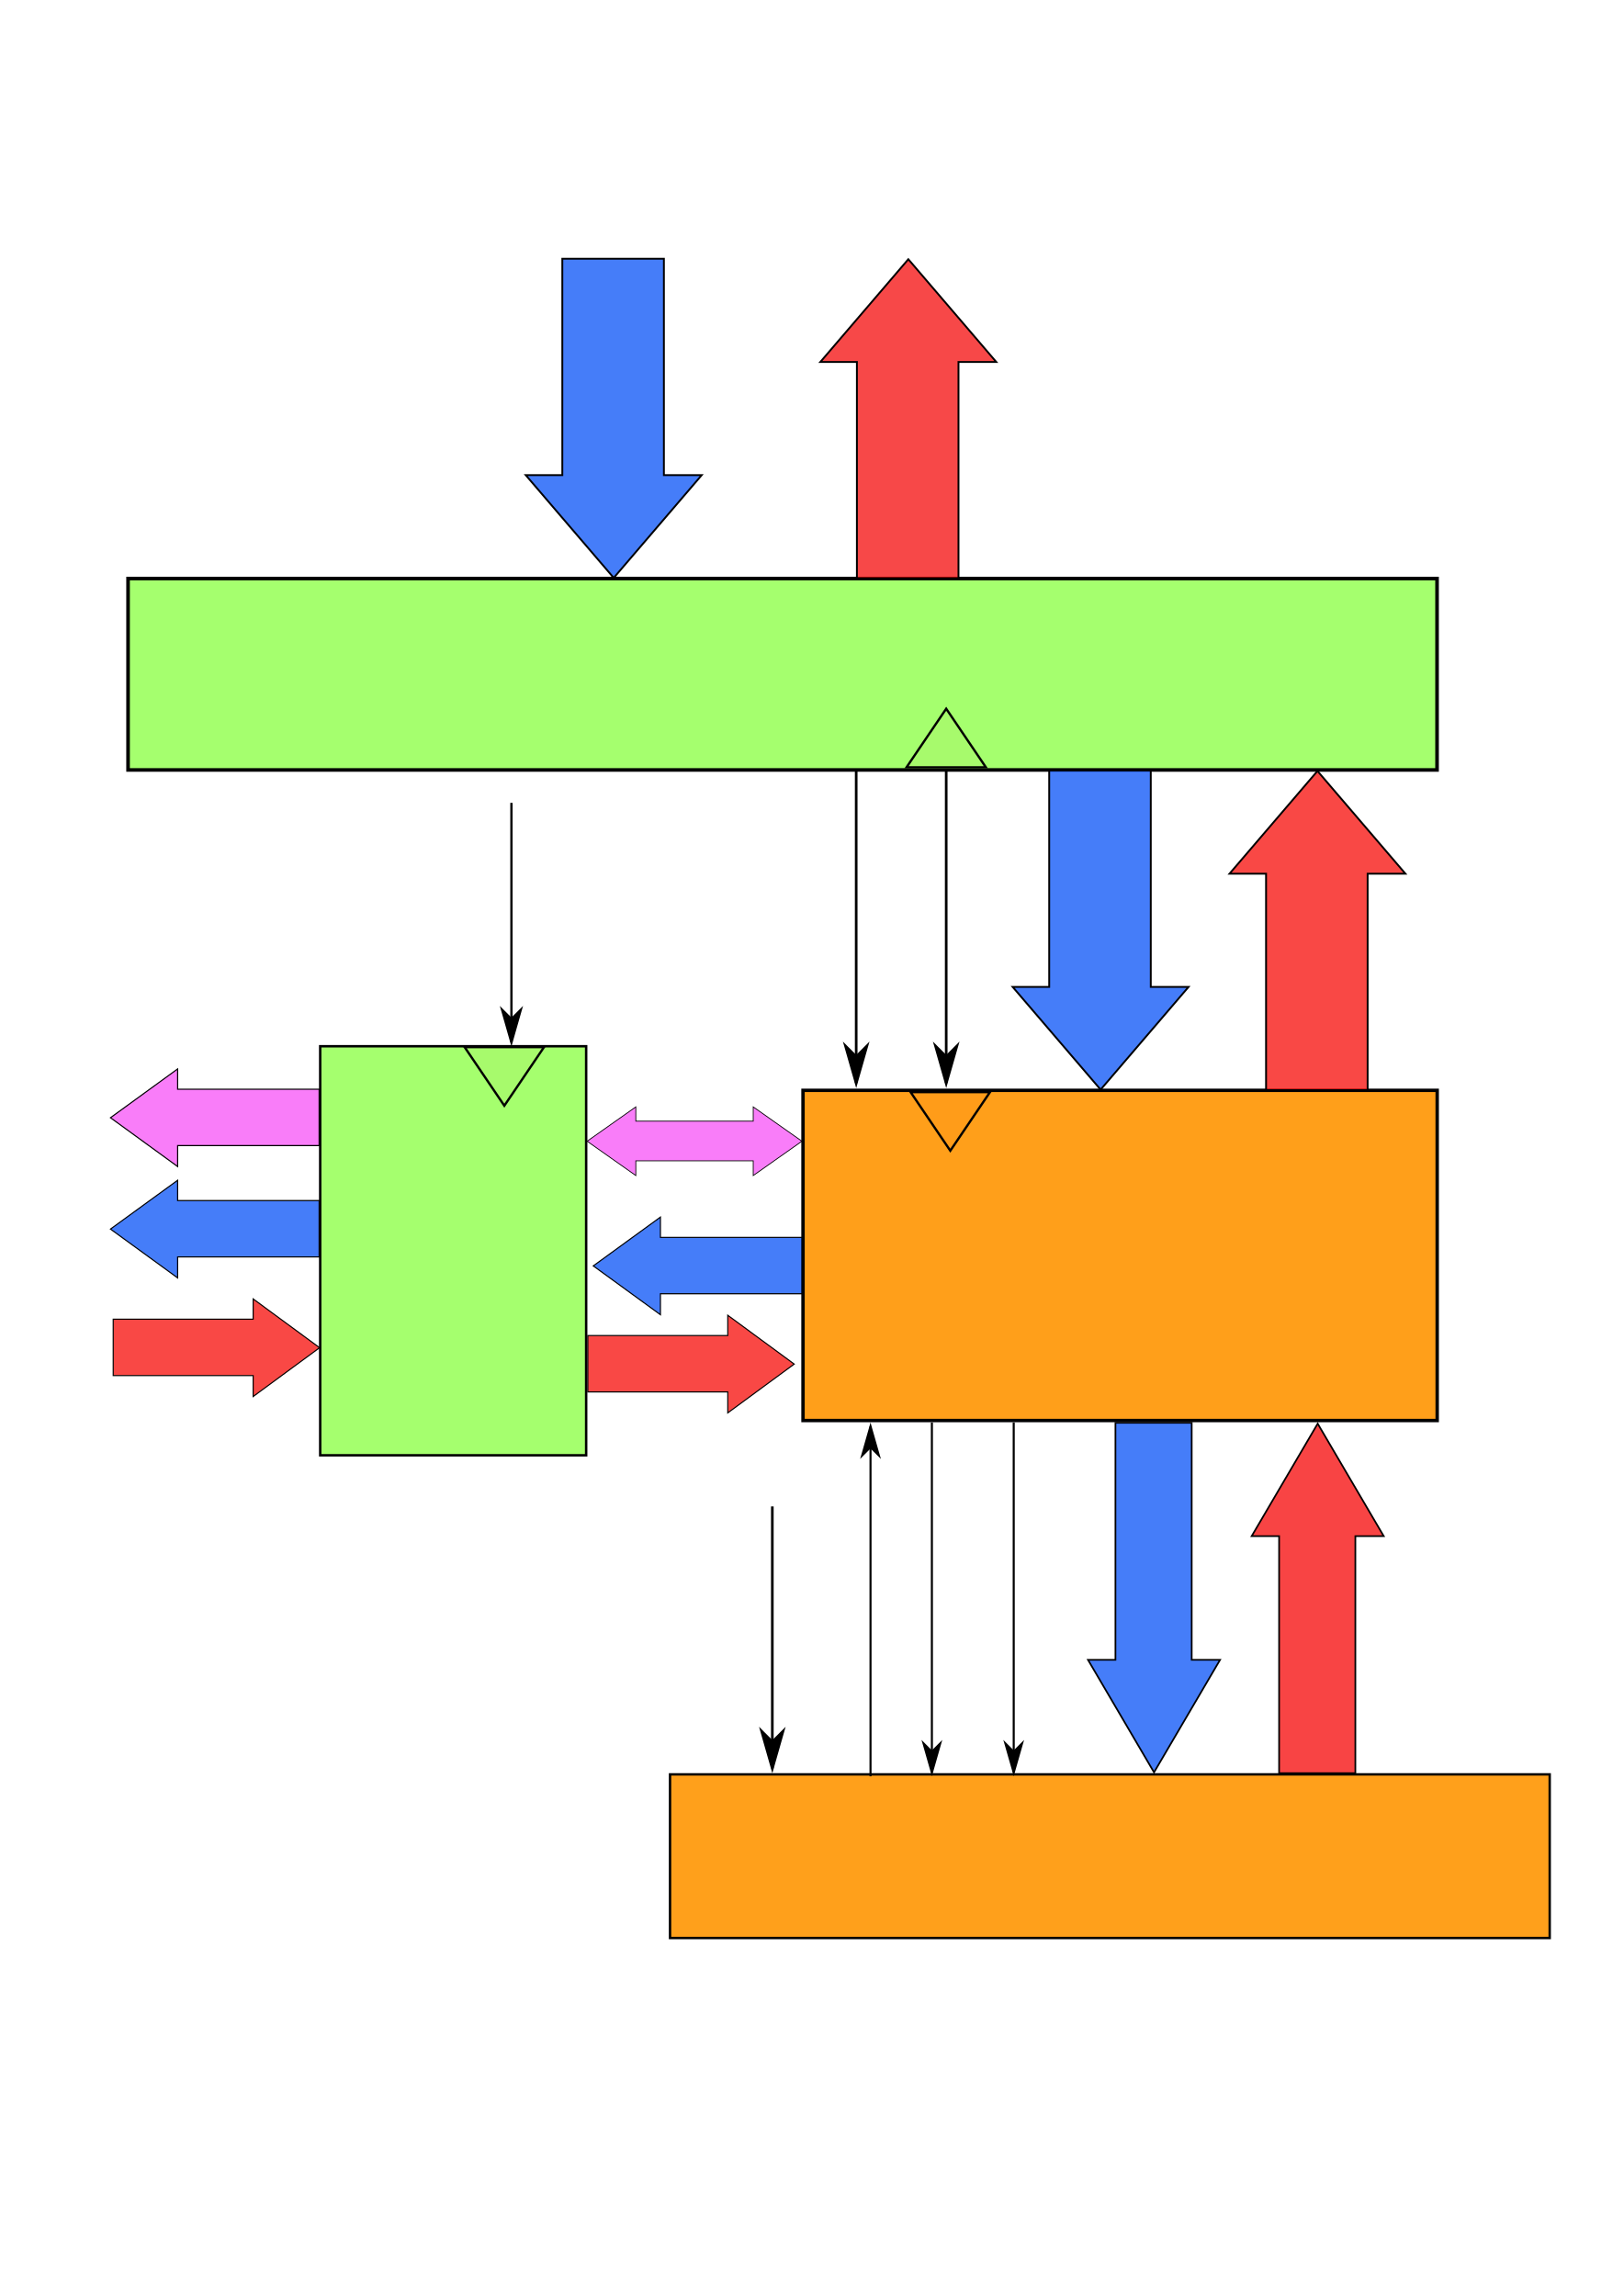
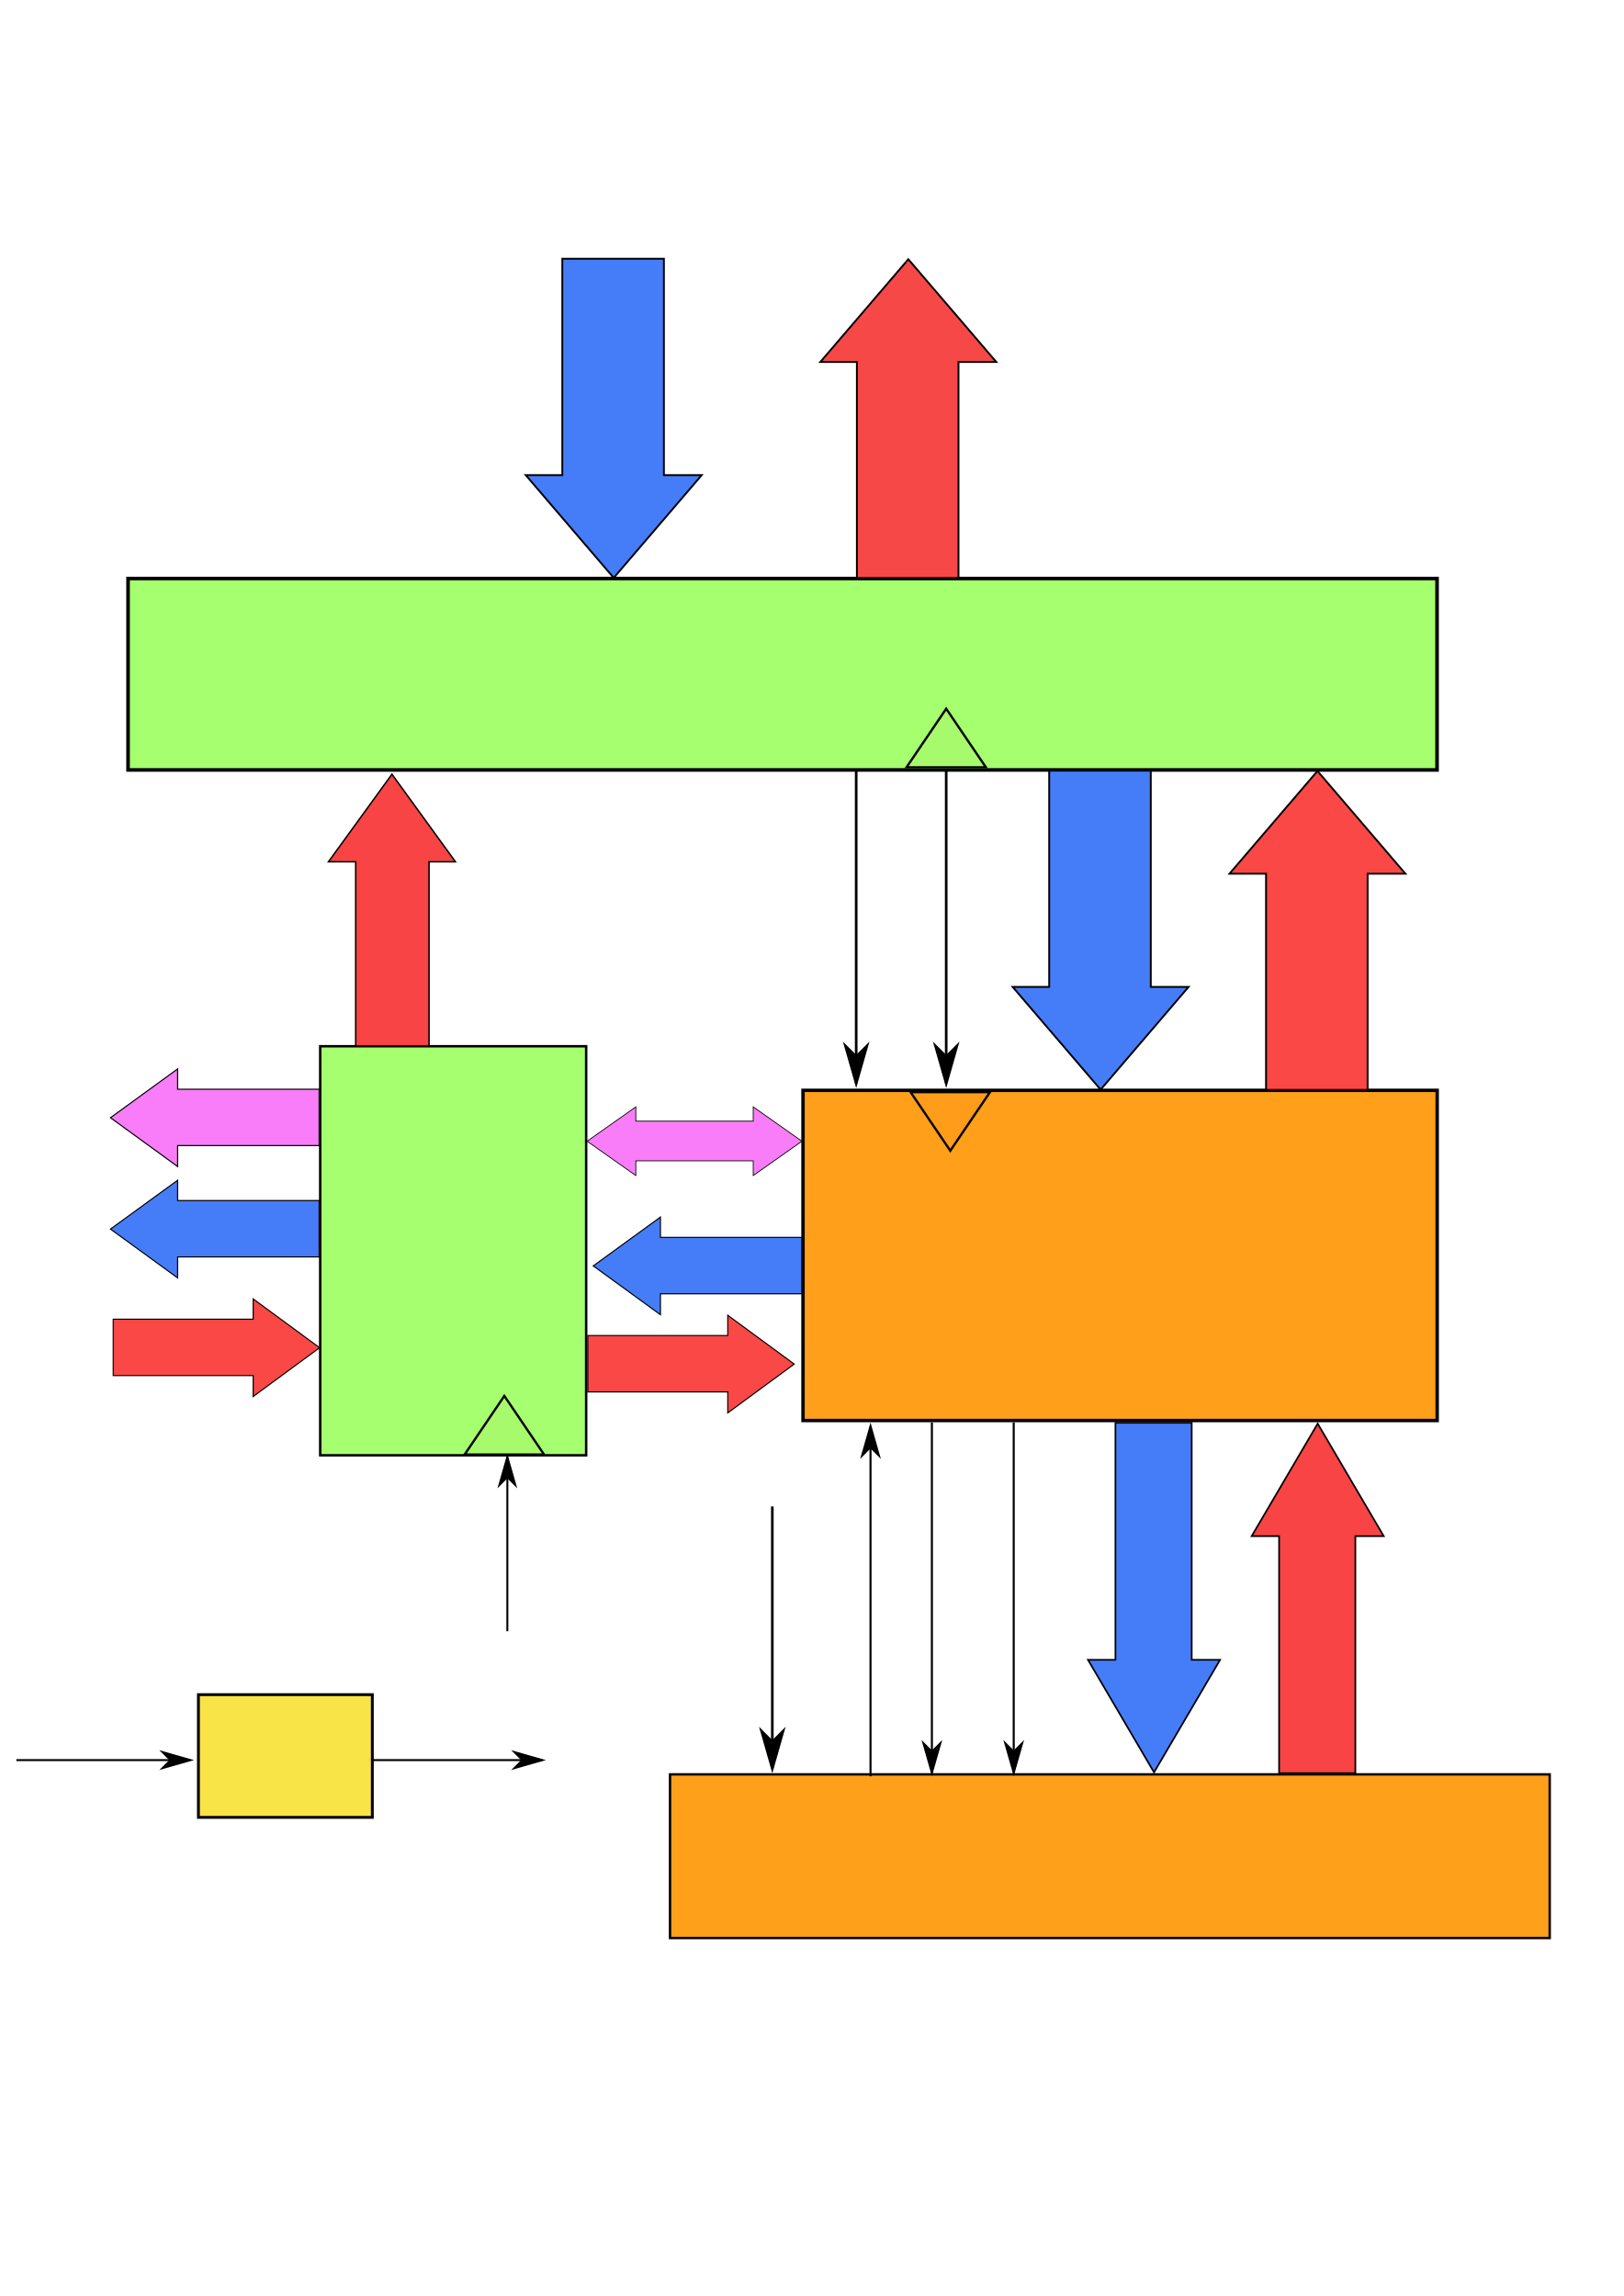
<svg xmlns="http://www.w3.org/2000/svg" width="210mm" height="297mm" viewBox="0 0 210 297" version="1.1" id="svg8">
  <defs id="defs2">
    <marker style="overflow:visible" id="marker1338" refX="0.0" refY="0.0" orient="auto">
      <path transform="scale(0.8) translate(12.5,0)" style="fill-rule:evenodd;stroke:#000000;stroke-width:1pt;stroke-opacity:1;fill:#000000;fill-opacity:1" d="M 0.0,0.0 L 5.0,-5.0 L -12.5,0.0 L 5.0,5.0 L 0.0,0.0 z " id="path1336" />
    </marker>
    <marker orient="auto" refY="0.0" refX="0.0" id="marker1278" style="overflow:visible">
      <path id="path1015" d="M 0.0,0.0 L 5.0,-5.0 L -12.5,0.0 L 5.0,5.0 L 0.0,0.0 z " style="fill-rule:evenodd;stroke:#000000;stroke-width:1pt;stroke-opacity:1;fill:#000000;fill-opacity:1" transform="scale(0.8) translate(12.5,0)" />
    </marker>
    <marker style="overflow:visible" id="marker5047" refX="0.0" refY="0.0" orient="auto">
      <path transform="scale(0.8) translate(12.5,0)" style="fill-rule:evenodd;stroke:#000000;stroke-width:1pt;stroke-opacity:1;fill:#000000;fill-opacity:1" d="M 0.0,0.0 L 5.0,-5.0 L -12.5,0.0 L 5.0,5.0 L 0.0,0.0 z " id="path5045" />
    </marker>
    <marker orient="auto" refY="0.0" refX="0.0" id="marker4895" style="overflow:visible">
      <path id="path4893" d="M 0.0,0.0 L 5.0,-5.0 L -12.5,0.0 L 5.0,5.0 L 0.0,0.0 z " style="fill-rule:evenodd;stroke:#000000;stroke-width:1pt;stroke-opacity:1;fill:#000000;fill-opacity:1" transform="scale(0.8) translate(12.5,0)" />
    </marker>
    <marker style="overflow:visible" id="marker4569" refX="0.0" refY="0.0" orient="auto">
      <path transform="scale(0.8) translate(12.5,0)" style="fill-rule:evenodd;stroke:#000000;stroke-width:1pt;stroke-opacity:1;fill:#000000;fill-opacity:1" d="M 0.0,0.0 L 5.0,-5.0 L -12.5,0.0 L 5.0,5.0 L 0.0,0.0 z " id="path4567" />
    </marker>
    <marker orient="auto" refY="0.0" refX="0.0" id="marker4358" style="overflow:visible">
      <path id="path4356" d="M 0.0,0.0 L 5.0,-5.0 L -12.5,0.0 L 5.0,5.0 L 0.0,0.0 z " style="fill-rule:evenodd;stroke:#000000;stroke-width:1pt;stroke-opacity:1;fill:#000000;fill-opacity:1" transform="scale(0.8) translate(12.5,0)" />
    </marker>
    <marker orient="auto" refY="0.0" refX="0.0" id="Arrow1Lstart" style="overflow:visible">
      <path id="path1418" d="M 0.0,0.0 L 5.0,-5.0 L -12.5,0.0 L 5.0,5.0 L 0.0,0.0 z " style="fill-rule:evenodd;stroke:#000000;stroke-width:1pt;stroke-opacity:1;fill:#000000;fill-opacity:1" transform="scale(0.8) translate(12.5,0)" />
    </marker>
    <marker style="overflow:visible" id="marker5047-9" refX="0" refY="0" orient="auto">
      <path transform="matrix(0.8,0,0,0.8,10,0)" style="fill:#000000;fill-opacity:1;fill-rule:evenodd;stroke:#000000;stroke-width:1pt;stroke-opacity:1" d="M 0,0 5,-5 -12.5,0 5,5 Z" id="path5045-7" />
    </marker>
  </defs>
  <g id="layer1">
    <rect style="fill:#77ff23;fill-opacity:0.658;stroke:#010001;stroke-width:0.465;stroke-miterlimit:4;stroke-dasharray:none;stroke-opacity:1" id="rect815" width="169.297" height="24.759" x="16.562" y="74.838" />
    <flowRoot xml:space="preserve" id="flowRoot817" style="font-style:normal;font-weight:normal;font-size:10.667px;line-height:1.25;font-family:sans-serif;letter-spacing:0px;word-spacing:0px;fill:#000000;fill-opacity:1;stroke:none" transform="matrix(0.2645833,0,0,0.2645833,24.0655,-7.586652)">
      <flowRegion id="flowRegion819">
        <rect id="rect821" width="415.714" height="111.429" x="178.571" y="339.663" />
      </flowRegion>
      <flowPara id="flowPara823">
        <flowSpan style="font-weight:bold;font-size:18.667px" id="flowSpan825">S6 Ethernet Module</flowSpan>
      </flowPara>
    </flowRoot>
    <path id="rect861" d="M 90.752,61.462 H 85.865 V 33.469 H 72.727 V 61.462 H 67.998 L 73.686,68.106 79.375,74.75 85.064,68.106 Z" style="fill:#034ff7;fill-opacity:0.735;stroke:#010001;stroke-width:0.239;stroke-opacity:1" />
    <path style="fill:#f50807;fill-opacity:0.735;stroke:#010001;stroke-width:0.239;stroke-opacity:1" d="m 128.852,46.821 h -4.888 V 74.814 H 110.827 V 46.821 h -4.729 l 5.689,-6.644 5.689,-6.644 5.689,6.644 z" id="path1147" />
    <rect y="141.041" x="103.856" height="42.711" width="82.021" id="rect1215" style="fill:#ff9500;fill-opacity:0.895;stroke:#010001;stroke-width:0.44;stroke-miterlimit:4;stroke-dasharray:none;stroke-opacity:1" />
    <flowRoot transform="matrix(0.2645833,0,0,0.2645833,68.36164,70.22894)" style="font-style:normal;font-weight:normal;font-size:10.667px;line-height:1.25;font-family:sans-serif;letter-spacing:0px;word-spacing:0px;fill:#000000;fill-opacity:1;stroke:none" id="flowRoot1225" xml:space="preserve">
      <flowRegion id="flowRegion1219">
        <rect y="339.663" x="178.571" height="111.429" width="415.714" id="rect1217" />
      </flowRegion>
      <flowPara id="flowPara1223">
        <flowSpan style="font-weight:bold;font-size:18.667px" id="flowSpan6314">Command Interpreter</flowSpan>
      </flowPara>
    </flowRoot>
    <g id="g1381" transform="translate(3.314618,19.57314)">
      <path id="path1264" d="m 150.408,108.087 h -4.888 V 80.094 h -13.137 v 27.993 h -4.729 l 5.689,6.644 5.689,6.644 5.689,-6.644 z" style="fill:#034ff7;fill-opacity:0.735;stroke:#010001;stroke-width:0.239;stroke-opacity:1" />
      <flowRoot transform="matrix(-0.00454294,0.2645443,-0.2645443,-0.00454294,240.1298,53.06439)" style="font-style:normal;font-weight:normal;font-size:10.667px;line-height:1.25;font-family:sans-serif;letter-spacing:0px;word-spacing:0px;fill:#000000;fill-opacity:1;stroke:none" id="flowRoot1274-0" xml:space="preserve">
        <flowRegion id="flowRegion1276-4">
          <rect y="372.52" x="130" height="50" width="220" id="rect1278-4" />
        </flowRegion>
        <flowPara id="flowPara1280-8">
          <flowSpan id="flowSpan1282" style="font-size:13.333px">RxData </flowSpan>
        </flowPara>
      </flowRoot>
    </g>
    <g id="g1439">
      <path style="fill:#f70803;fill-opacity:0.735;stroke:#010001;stroke-width:0.239;stroke-miterlimit:4;stroke-dasharray:none;stroke-opacity:1" d="m 181.769,113.02 h -4.888 v 27.993 h -13.137 v -27.993 h -4.729 l 5.689,-6.644 5.689,-6.644 5.689,6.644 z" id="path1365" />
      <flowRoot transform="matrix(0,-0.2645833,0.2645833,0,68.99594,151.7454)" style="font-style:normal;font-weight:normal;font-size:10.667px;line-height:1.25;font-family:sans-serif;letter-spacing:0px;word-spacing:0px;fill:#040803;fill-opacity:0.972;stroke:none;" id="flowRoot1367" xml:space="preserve">
        <flowRegion id="flowRegion1369" style="fill:#040803;fill-opacity:0.972;">
          <rect y="372.52" x="90" height="50" width="230" id="rect1371" style="fill:#040803;fill-opacity:0.972;" />
        </flowRegion>
        <flowPara style="font-size:13.333px;fill:#040803;fill-opacity:0.972;" id="flowPara1373">TXData</flowPara>
      </flowRoot>
    </g>
    <path style="fill:#f50000;fill-opacity:0.022;stroke:#010001;stroke-width:0.311;stroke-miterlimit:4;stroke-dasharray:none;stroke-opacity:1" id="path1390" d="m 23.812,87.979 5.114,-0.307 5.114,-0.307 -2.291,4.583 -2.291,4.583 -2.823,-4.276 z" transform="matrix(0.9982026,-0.05106687,-0.05991507,-0.8507891,98.75506,175.3089)" />
    <flowRoot transform="matrix(0.2645833,0,0,0.2645833,-26.25205,27.52463)" style="font-style:normal;font-weight:normal;font-size:10.667px;line-height:1.25;font-family:sans-serif;letter-spacing:0px;word-spacing:0px;fill:#000000;fill-opacity:1;stroke:none" id="flowRoot1199-3" xml:space="preserve">
      <flowRegion id="flowRegion1201-6">
        <rect y="2.52" x="380" height="18.483" width="201.091" id="rect1203-5" />
      </flowRegion>
      <flowPara id="flowPara1205-1">Gigabit Transfer Protocol Signals </flowPara>
    </flowRoot>
    <path style="fill:none;stroke:#000000;stroke-width:0.339px;stroke-linecap:butt;stroke-linejoin:miter;stroke-opacity:1;marker-start:url(#Arrow1Lstart)" d="M 122.377,140.096 V 99.615" id="path1700" />
    <flowRoot xml:space="preserve" id="flowRoot4256" style="font-style:normal;font-weight:normal;font-size:10.667px;line-height:1.25;font-family:sans-serif;letter-spacing:0px;word-spacing:0px;fill:#000000;fill-opacity:1;stroke:none" transform="matrix(0,0.2645833,-0.2645833,0,232.861,36.53963)">
      <flowRegion id="flowRegion4258">
        <rect id="rect4260" width="150" height="40" x="270" y="402.52" />
      </flowRegion>
      <flowPara id="flowPara4262">125MHz Clock</flowPara>
    </flowRoot>
    <path transform="matrix(0.9982026,0.05106687,-0.05991507,0.8507891,99.28423,65.219)" d="m 23.812,87.979 5.114,-0.307 5.114,-0.307 -2.291,4.583 -2.291,4.583 -2.823,-4.276 z" id="path4264" style="fill:#f50000;fill-opacity:0.022;stroke:#010001;stroke-width:0.311;stroke-miterlimit:4;stroke-dasharray:none;stroke-opacity:1" />
    <rect style="fill:#ff9500;fill-opacity:0.894;stroke:#010001;stroke-width:0.311;stroke-miterlimit:4;stroke-dasharray:none;stroke-opacity:1" id="rect4266" width="113.771" height="21.167" x="86.658" y="229.525" />
    <flowRoot xml:space="preserve" id="flowRoot4276" style="font-style:normal;font-weight:normal;font-size:10.667px;line-height:1.25;font-family:sans-serif;letter-spacing:0px;word-spacing:0px;fill:#000000;fill-opacity:1;stroke:none" transform="matrix(0.2645833,0,0,0.2645833,78.85518,3.77401)">
      <flowRegion id="flowRegion4278">
        <rect id="rect4280" width="580" height="70" x="130" y="872.52" />
      </flowRegion>
      <flowPara id="flowPara4282" style="font-weight:bold;font-size:18.667px">SCROD Control Registers</flowPara>
    </flowRoot>
    <flowRoot xml:space="preserve" id="flowRoot4284" style="font-style:normal;font-weight:normal;font-size:10.667px;line-height:1.25;font-family:sans-serif;letter-spacing:0px;word-spacing:0px;fill:#000000;fill-opacity:1;stroke:none" transform="matrix(0.2645833,0,0,0.2645833,90.35851,12.5939)">
      <flowRegion id="flowRegion4286">
        <rect id="rect4288" width="420" height="80" x="130" y="872.52" />
      </flowRegion>
      <flowPara id="flowPara4290">20 Registers, 32-bits long each </flowPara>
    </flowRoot>
    <path id="path4316" d="m 157.796,214.709 h -3.669 V 184.049 h -9.862 v 30.66 h -3.55 l 4.27,7.277 4.27,7.277 4.27,-7.277 z" style="fill:#034ff7;fill-opacity:0.735;stroke:#010001;stroke-width:0.217;stroke-opacity:1" />
    <flowRoot xml:space="preserve" id="flowRoot4336" style="font-style:normal;font-weight:normal;font-size:10.667px;line-height:1.25;font-family:sans-serif;letter-spacing:0px;word-spacing:0px;fill:#000000;fill-opacity:1;stroke:none" transform="matrix(0,0.2645833,-0.2645833,0,315.3564,153.9014)">
      <flowRegion id="flowRegion4338">
        <rect id="rect4340" width="270" height="50" x="120" y="622.52" />
      </flowRegion>
      <flowPara id="flowPara4342">Address &amp; Write Data</flowPara>
    </flowRoot>
    <path style="fill:#f50000;fill-opacity:0.733;stroke:#010001;stroke-width:0.217;stroke-opacity:1" d="m 178.963,198.708 h -3.669 v 30.66 h -9.862 v -30.66 h -3.55 l 4.27,-7.277 4.27,-7.277 4.27,7.277 z" id="path4344" />
    <flowRoot xml:space="preserve" id="flowRoot4346" style="font-style:normal;font-weight:normal;font-size:10.667px;line-height:1.25;font-family:sans-serif;letter-spacing:0px;word-spacing:0px;fill:#000000;fill-opacity:1;stroke:none" transform="matrix(0,-0.2645833,0.2645833,0,-9.060768,312.0786)">
      <flowRegion id="flowRegion4348">
        <rect id="rect4350" width="160" height="35" x="360" y="672.52" />
      </flowRegion>
      <flowPara id="flowPara4352">Read Data</flowPara>
    </flowRoot>
    <path style="fill:none;stroke:#000000;stroke-width:0.265;stroke-linecap:butt;stroke-linejoin:miter;stroke-miterlimit:4;stroke-dasharray:none;stroke-opacity:1;marker-start:url(#marker4358)" d="M 131.108,229.261 V 184.017" id="path4354" />
    <flowRoot xml:space="preserve" id="flowRoot4534" style="font-style:normal;font-weight:normal;font-size:10.667px;line-height:1.25;font-family:sans-serif;letter-spacing:0px;word-spacing:0px;fill:#000000;fill-opacity:1;stroke:none" transform="matrix(0,0.2645833,-0.2645833,0,307.423,98.4385)">
      <flowRegion id="flowRegion4536">
        <rect id="rect4538" width="80" height="25" x="380" y="687.52" />
      </flowRegion>
      <flowPara id="flowPara4540">Rd/Wr flag</flowPara>
    </flowRoot>
    <path id="path4565" d="M 120.525,229.261 V 184.017" style="fill:none;stroke:#000000;stroke-width:0.265;stroke-linecap:butt;stroke-linejoin:miter;stroke-miterlimit:4;stroke-dasharray:none;stroke-opacity:1;marker-start:url(#marker4569)" />
    <flowRoot xml:space="preserve" id="flowRoot4877" style="font-style:normal;font-weight:normal;font-size:10.667px;line-height:1.25;font-family:sans-serif;letter-spacing:0px;word-spacing:0px;fill:#000000;fill-opacity:1;stroke:none" transform="matrix(0,0.2645833,-0.2645833,0,296.9061,124.0618)">
      <flowRegion id="flowRegion4879">
        <rect id="rect4881" width="160" height="80" x="280" y="612.52" />
      </flowRegion>
      <flowPara id="flowPara4883">start operation</flowPara>
    </flowRoot>
    <path style="fill:none;stroke:#000000;stroke-width:0.265;stroke-linecap:butt;stroke-linejoin:miter;stroke-miterlimit:4;stroke-dasharray:none;stroke-opacity:1;marker-start:url(#marker4895)" d="M 112.587,184.531 V 229.775" id="path4891" />
    <flowRoot xml:space="preserve" id="flowRoot5029" style="font-style:normal;font-weight:normal;font-size:10.667px;line-height:1.25;font-family:sans-serif;letter-spacing:0px;word-spacing:0px;fill:#000000;fill-opacity:1;stroke:none" transform="matrix(0,-0.2645833,0.2645833,0,-67.58002,287.731)">
      <flowRegion id="flowRegion5031">
        <rect id="rect5033" width="160" height="40" x="250" y="662.52" />
      </flowRegion>
      <flowPara id="flowPara5035"> Acknowledgement</flowPara>
    </flowRoot>
    <path id="path5043" d="M 110.735,140.096 V 99.615" style="fill:none;stroke:#000000;stroke-width:0.339px;stroke-linecap:butt;stroke-linejoin:miter;stroke-opacity:1;marker-start:url(#marker5047)" />
    <flowRoot xml:space="preserve" id="flowRoot5223" style="font-style:normal;font-weight:normal;font-size:10.667px;line-height:1.25;font-family:sans-serif;letter-spacing:0px;word-spacing:0px;fill:#000000;fill-opacity:1;stroke:none" transform="matrix(0,0.2645833,-0.2645833,0,218.7886,51.98399)">
      <flowRegion id="flowRegion5225">
        <rect id="rect5227" width="140" height="30" x="240" y="392.52" />
      </flowRegion>
      <flowPara id="flowPara5229">Reset</flowPara>
    </flowRoot>
    <path id="path5043-2" d="m 99.888,228.732 v -33.867" style="fill:none;stroke:#000000;stroke-width:0.339px;stroke-linecap:butt;stroke-linejoin:miter;stroke-opacity:1;marker-start:url(#marker5047-9)" />
    <flowRoot xml:space="preserve" id="flowRoot5223-1" style="font-style:normal;font-weight:normal;font-size:10.667px;line-height:1.25;font-family:sans-serif;letter-spacing:0px;word-spacing:0px;fill:#000000;fill-opacity:1;stroke:none" transform="matrix(0,0.2645833,-0.2645833,0,207.2061,139.5638)">
      <flowRegion id="flowRegion5225-6">
        <rect id="rect5227-1" width="140" height="30" x="240" y="392.52" />
      </flowRegion>
      <flowPara id="flowPara5229-2">Reset</flowPara>
    </flowRoot>
    <flowRoot xml:space="preserve" id="flowRoot6318" style="font-style:normal;font-weight:normal;font-size:10.667px;line-height:1.25;font-family:sans-serif;letter-spacing:0px;word-spacing:0px;fill:#000000;fill-opacity:1;stroke:none" transform="matrix(0,0.2645833,-0.2645833,0,182.3701,22.28207)">
      <flowRegion id="flowRegion6320">
        <rect id="rect6322" width="260" height="100" x="60" y="382.52" />
      </flowRegion>
      <flowPara id="flowPara6324" style="font-size:13.333px">PC DATA IN</flowPara>
    </flowRoot>
    <flowRoot transform="matrix(0,0.2645833,-0.2645833,0,220.4703,28.63207)" style="font-style:normal;font-weight:normal;font-size:10.667px;line-height:1.25;font-family:sans-serif;letter-spacing:0px;word-spacing:0px;fill:#000000;fill-opacity:1;stroke:none" id="flowRoot6332" xml:space="preserve">
      <flowRegion id="flowRegion6328">
        <rect y="382.52" x="60" height="100" width="260" id="rect6326" />
      </flowRegion>
      <flowPara style="font-size:13.333px" id="flowPara6330">PC DATA OUT</flowPara>
    </flowRoot>
    <rect style="fill:#77ff23;fill-opacity:0.659;stroke:#010001;stroke-width:0.317;stroke-miterlimit:4;stroke-dasharray:none;stroke-opacity:1" id="rect932" width="52.917" height="34.396" x="135.334" y="-75.81" transform="rotate(90)" />
    <flowRoot xml:space="preserve" id="flowRoot934" style="font-style:normal;font-weight:normal;font-size:10.667px;line-height:1.25;font-family:sans-serif;letter-spacing:0px;word-spacing:0px;fill:#000000;fill-opacity:1;stroke:none" transform="matrix(0.2645833,0,0,0.2645833,11.93751,-36.20085)">
      <flowRegion id="flowRegion936">
        <rect id="rect938" width="117.476" height="37.366" x="120" y="702.52" />
      </flowRegion>
      <flowPara id="flowPara940" style="font-weight:bold;font-size:13.333px">Daughtercard </flowPara>
      <flowPara id="flowPara942" style="font-weight:bold;font-size:13.333px">Communication</flowPara>
      <flowPara id="flowPara944"> </flowPara>
    </flowRoot>
    <flowRoot xml:space="preserve" id="flowRoot950" style="font-style:normal;font-weight:normal;font-size:10.667px;line-height:1.25;font-family:sans-serif;letter-spacing:0px;word-spacing:0px;fill:#000000;fill-opacity:1;stroke:none" transform="matrix(0.2645833,0,0,0.2645833,24.303,-11.56376)">
      <flowRegion id="flowRegion952">
        <rect id="rect954" width="225" height="35" x="85" y="677.52" />
      </flowRegion>
      <flowPara id="flowPara956">Quad-Byte Link</flowPara>
      <flowPara id="flowPara958">       Module</flowPara>
    </flowRoot>
    <flowRoot xml:space="preserve" id="flowRoot960" style="fill:black;fill-opacity:1;stroke:none;font-family:sans-serif;font-style:normal;font-weight:normal;font-size:18.667px;line-height:1.25;letter-spacing:0px;word-spacing:0px;">
      <flowRegion id="flowRegion962" style="font-size:18.667px;">
        <rect id="rect964" width="740" height="80" x="30" y="22.52" style="font-size:18.667px;" />
      </flowRegion>
      <flowPara id="flowPara966" />
    </flowRoot>
    <flowRoot xml:space="preserve" id="flowRoot968" style="font-style:normal;font-weight:normal;font-size:10.667px;line-height:1.25;font-family:sans-serif;letter-spacing:0px;word-spacing:0px;fill:#000000;fill-opacity:1;stroke:none" transform="matrix(0.2645833,0,0,0.2645833,24.56845,-0.1889881)">
      <flowRegion id="flowRegion970">
        <rect id="rect972" width="860" height="80" x="50" y="22.52" />
      </flowRegion>
      <flowPara id="flowPara974" style="font-weight:bold;font-size:16px">SCROD Firmware for Beam Telescope Data Acquisition</flowPara>
    </flowRoot>
    <path style="fill:#f70803;fill-opacity:0.735;stroke:#010001;stroke-width:0.143;stroke-opacity:1" d="m 94.125,182.767 v -2.713 h -18.1 v -7.292 h 18.1 v -2.625 l 4.296,3.157 4.296,3.157 -4.296,3.157 z" id="path985" />
-     <flowRoot xml:space="preserve" id="flowRoot987" style="font-style:normal;font-weight:normal;font-size:10.667px;line-height:1.25;font-family:sans-serif;letter-spacing:0px;word-spacing:0px;fill:#000000;fill-opacity:1;stroke:none" transform="matrix(0.2645833,0,0,0.2645833,76.8426,-18.9555)">
+     <flowRoot xml:space="preserve" id="flowRoot987" style="font-style:normal;font-weight:normal;font-size:10.667px;line-height:1.25;font-family:sans-serif;letter-spacing:0px;word-spacing:0px;fill:#000000;fill-opacity:1;stroke:none" transform="matrix(0.2645833,0,0,0.2645833,73.3681,-19.22277)">
      <flowRegion id="flowRegion989">
        <rect id="rect991" width="270" height="40" x="10" y="732.52" />
      </flowRegion>
-       <flowPara id="flowPara993">DC DATA </flowPara>
+       <flowPara id="flowPara993">DC Register data </flowPara>
    </flowRoot>
    <path id="path995" d="m 85.416,170.067 v -2.713 h 18.301 v -7.292 H 85.416 v -2.625 l -4.343,3.157 -4.343,3.157 4.343,3.157 z" style="fill:#034ff7;fill-opacity:0.735;stroke:#010001;stroke-width:0.144;stroke-opacity:1" />
    <flowRoot xml:space="preserve" id="flowRoot997" style="font-style:normal;font-weight:normal;font-size:10.667px;line-height:1.25;font-family:sans-serif;letter-spacing:0px;word-spacing:0px;fill:#000000;fill-opacity:1;stroke:none" transform="scale(0.2645833)">
      <flowRegion id="flowRegion999">
        <rect id="rect1001" width="105" height="30" x="10" y="687.52" />
      </flowRegion>
      <flowPara id="flowPara1003" />
    </flowRoot>
    <flowRoot xml:space="preserve" id="flowRoot1005" style="font-style:normal;font-weight:normal;font-size:10.667px;line-height:1.25;font-family:sans-serif;letter-spacing:0px;word-spacing:0px;fill:#000000;fill-opacity:1;stroke:none" transform="matrix(0.2645833,0,0,0.2645833,7.926708,23.43155)">
      <flowRegion id="flowRegion1007">
        <rect id="rect1009" width="95" height="25" x="285" y="522.52" />
      </flowRegion>
      <flowPara id="flowPara1011">DC Command</flowPara>
    </flowRoot>
    <path style="fill:#034ff7;fill-opacity:0.735;stroke:#010001;stroke-width:0.144;stroke-opacity:1" d="m 22.974,165.304 v -2.713 h 18.301 v -7.292 H 22.974 v -2.625 l -4.343,3.157 -4.343,3.157 4.343,3.157 z" id="path1280" />
    <path id="path1282" d="m 32.742,180.65 v -2.713 h -18.1 v -7.292 h 18.1 v -2.625 l 4.296,3.157 4.296,3.157 -4.296,3.157 z" style="fill:#f70803;fill-opacity:0.735;stroke:#010001;stroke-width:0.143;stroke-opacity:1" />
    <flowRoot xml:space="preserve" id="flowRoot1284" style="font-style:normal;font-weight:normal;font-size:10.667px;line-height:1.25;font-family:sans-serif;letter-spacing:0px;word-spacing:0px;fill:#000000;fill-opacity:1;stroke:none" transform="matrix(0.2645833,0,0,0.2645833,2.078869,-15.875)">
      <flowRegion id="flowRegion1286">
        <rect id="rect1288" width="190" height="55" x="50" y="712.52" />
      </flowRegion>
      <flowPara id="flowPara1290">DC Serial In</flowPara>
    </flowRoot>
    <flowRoot transform="matrix(0.2645833,0,0,0.2645833,8.428869,-31.22084)" style="font-style:normal;font-weight:normal;font-size:10.667px;line-height:1.25;font-family:sans-serif;letter-spacing:0px;word-spacing:0px;fill:#000000;fill-opacity:1;stroke:none" id="flowRoot1298" xml:space="preserve">
      <flowRegion id="flowRegion1294">
        <rect y="712.52" x="50" height="55" width="190" id="rect1292" />
      </flowRegion>
      <flowPara id="flowPara1296">DC Serial Out</flowPara>
    </flowRoot>
    <path style="fill:#f74ff7;fill-opacity:0.735;stroke:#010001;stroke-width:0.103;stroke-miterlimit:4;stroke-dasharray:none;stroke-opacity:1" d="m 82.233,143.181 -3.149,2.221 -3.149,2.221 3.149,2.221 3.149,2.221 v -1.908 h 1.918 11.349 1.918 v 1.908 l 3.149,-2.221 3.149,-2.221 -3.149,-2.221 -3.149,-2.221 v 1.846 H 95.501 84.151 82.233 Z" id="path1300" />
    <flowRoot xml:space="preserve" id="flowRoot1302" style="font-style:normal;font-weight:normal;font-size:10.667px;line-height:1.25;font-family:sans-serif;letter-spacing:0px;word-spacing:0px;fill:#000000;fill-opacity:1;stroke:none" transform="matrix(0.2645833,0,0,0.2645833,54.76875,31.22083)">
      <flowRegion id="flowRegion1304">
        <rect id="rect1306" width="270" height="60" x="100" y="432.52" />
      </flowRegion>
      <flowPara id="flowPara1308">QBLink flags </flowPara>
    </flowRoot>
    <path id="path1310" d="m 22.974,150.9 v -2.713 h 18.301 v -7.292 H 22.974 v -2.625 l -4.343,3.157 -4.343,3.157 4.343,3.157 z" style="fill:#f74ff7;fill-opacity:0.735;stroke:#010001;stroke-width:0.144;stroke-miterlimit:4;stroke-dasharray:none;stroke-opacity:1" />
    <flowRoot xml:space="preserve" id="flowRoot1312" style="fill:black;fill-opacity:1;stroke:none;font-family:sans-serif;font-style:normal;font-weight:normal;font-size:10.667px;line-height:1.25;letter-spacing:0px;word-spacing:0px">
      <flowRegion id="flowRegion1314">
        <rect id="rect1316" width="10" height="30" x="325" y="722.52" />
      </flowRegion>
      <flowPara id="flowPara1318" />
    </flowRoot>
    <flowRoot xml:space="preserve" id="flowRoot1324" style="font-style:normal;font-weight:normal;font-size:10.667px;line-height:1.25;font-family:sans-serif;letter-spacing:0px;word-spacing:0px;fill:#000000;fill-opacity:1;stroke:none" transform="matrix(0.2645833,0,0,0.2645833,19.84375,23.43452)">
      <flowRegion id="flowRegion1326">
        <rect id="rect1328" width="150" height="30" x="30" y="452.52" />
      </flowRegion>
      <flowPara id="flowPara1330">Sync</flowPara>
    </flowRoot>
-     <path style="fill:#f50000;fill-opacity:0.022;stroke:#010001;stroke-width:0.311;stroke-miterlimit:4;stroke-dasharray:none;stroke-opacity:1" id="path1332" d="m 23.812,87.979 5.114,-0.307 5.114,-0.307 -2.291,4.583 -2.291,4.583 -2.823,-4.276 z" transform="matrix(0.9982026,0.05106687,-0.05991507,0.8507891,41.60503,59.39817)" />
-     <path id="path1334" d="M 66.146,134.804 V 103.854" style="fill:none;stroke:#000000;stroke-width:0.296px;stroke-linecap:butt;stroke-linejoin:miter;stroke-opacity:1;marker-start:url(#marker1338)" />
-     <flowRoot transform="matrix(0,0.2645833,-0.2645833,0,177.8273,36.01046)" style="font-style:normal;font-weight:normal;font-size:10.667px;line-height:1.25;font-family:sans-serif;letter-spacing:0px;word-spacing:0px;fill:#000800;fill-opacity:1;stroke:none;" id="flowRoot1407" xml:space="preserve">
-       <flowRegion id="flowRegion1403" style="fill:#000800;fill-opacity:1;">
-         <rect y="402.52" x="270" height="40" width="150" id="rect1401" style="fill:#000800;fill-opacity:1;" />
-       </flowRegion>
-       <flowPara id="flowPara1405">125MHz Clock</flowPara>
-     </flowRoot>
+     <path style="fill:#f50000;fill-opacity:0.022;stroke:#010001;stroke-width:0.311;stroke-miterlimit:4;stroke-dasharray:none;stroke-opacity:1" id="path1332" d="m 23.812,87.979 5.114,-0.307 5.114,-0.307 -2.291,4.583 -2.291,4.583 -2.823,-4.276 z" transform="matrix(-0.9982026,-0.05106687,0.05991507,-0.8507891,88.84914,264.2015)" />
+     <g id="g12073" transform="translate(-0.5291707,0.5290566)">
+       <path style="fill:none;stroke:#000000;stroke-width:0.253px;stroke-linecap:butt;stroke-linejoin:miter;stroke-opacity:1;marker-start:url(#marker1338)" d="M 70.644,227.15 H 48.154" id="path1334" />
+       <flowRoot xml:space="preserve" id="flowRoot1407" style="font-style:normal;font-weight:normal;font-size:10.667px;line-height:1.25;font-family:sans-serif;letter-spacing:0px;word-spacing:0px;fill:#000800;fill-opacity:1;stroke:none" transform="matrix(0.2645833,0,0,0.2645833,-19.17649,122.995)">
+         <flowRegion style="fill:#000800;fill-opacity:1" id="flowRegion1403">
+           <rect style="fill:#000800;fill-opacity:1" id="rect1401" width="150" height="40" x="270" y="402.52" />
+         </flowRegion>
+         <flowPara id="flowPara1405">25MHz Clock</flowPara>
+       </flowRoot>
+     </g>
+     <flowRoot xml:space="preserve" id="flowRoot9720" style="fill:black;fill-opacity:1;stroke:none;font-family:sans-serif;font-style:normal;font-weight:normal;font-size:10.667px;line-height:1.25;letter-spacing:0px;word-spacing:0px">
+       <flowRegion id="flowRegion9722">
+         <rect id="rect9724" width="105" height="25" x="70" y="452.52" />
+       </flowRegion>
+       <flowPara id="flowPara9726" />
+     </flowRoot>
+     <g id="g9741" transform="matrix(0,-0.963768,1,0,-66.65696,166.5991)">
+       <path id="path4344-5" d="m 57.194,109.134 v 3.529 h -24.76 v 9.485 h 24.76 v 3.415 l 5.876,-4.107 5.877,-4.107 -5.877,-4.107 z" style="fill:#f50000;fill-opacity:0.733;stroke:#010001;stroke-width:0.191;stroke-opacity:1" />
+       <flowRoot transform="matrix(0.2645833,0,0,0.2645833,2.004521,1.202713)" style="font-style:normal;font-weight:normal;font-size:10.667px;line-height:1.25;font-family:sans-serif;letter-spacing:0px;word-spacing:0px;fill:#000000;fill-opacity:1;stroke:none" id="flowRoot9728" xml:space="preserve">
+         <flowRegion id="flowRegion9730">
+           <rect y="432.52" x="125" height="25" width="115" id="rect9732" />
+         </flowRegion>
+         <flowPara id="flowPara9734">Waveform Data</flowPara>
+       </flowRoot>
+     </g>
+     <rect style="fill:#f9e342;fill-opacity:0.972;stroke:#060000;stroke-width:0.37;stroke-miterlimit:4;stroke-dasharray:none;stroke-opacity:1" id="rect11632" width="15.875" height="22.49" x="-235.087" y="-48.154" transform="matrix(0,-1,-1,0,0,0)" />
+     <flowRoot xml:space="preserve" id="flowRoot11634" style="font-style:normal;font-weight:normal;font-size:10.667px;line-height:1.25;font-family:sans-serif;letter-spacing:0px;word-spacing:0px;fill:#000000;fill-opacity:1;stroke:none" transform="matrix(0.2645833,0,0,0.2645833,10.30321,-21.07399)">
+       <flowRegion id="flowRegion11636">
+         <rect id="rect11638" width="210" height="60" x="60" y="932.52" />
+       </flowRegion>
+       <flowPara id="flowPara11640" style="font-weight:bold">Clock Divider</flowPara>
+     </flowRoot>
+     <path style="fill:none;stroke:#000000;stroke-width:0.253px;stroke-linecap:butt;stroke-linejoin:miter;stroke-opacity:1;marker-start:url(#marker1338)" d="m 65.617,188.521 v 22.49" id="path12075" />
+     <flowRoot xml:space="preserve" id="flowRoot12083" style="font-style:normal;font-weight:normal;font-size:10.667px;line-height:1.25;font-family:sans-serif;letter-spacing:0px;word-spacing:0px;fill:#000800;fill-opacity:1;stroke:none" transform="matrix(0,-0.2645833,0.2645833,0,-39.59675,282.0453)">
+       <flowRegion style="fill:#000800;fill-opacity:1" id="flowRegion12079">
+         <rect style="fill:#000800;fill-opacity:1" id="rect12077" width="150" height="40" x="270" y="402.52" />
+       </flowRegion>
+       <flowPara id="flowPara12081">25MHz Clock</flowPara>
+     </flowRoot>
+     <g transform="translate(-46.03753,0.5290566)" id="g12102">
+       <path id="path12092" d="M 70.644,227.15 H 48.154" style="fill:none;stroke:#000000;stroke-width:0.253px;stroke-linecap:butt;stroke-linejoin:miter;stroke-opacity:1;marker-start:url(#marker1338)" />
+       <flowRoot transform="matrix(0.2645833,0,0,0.2645833,-22.91826,122.8614)" style="font-style:normal;font-weight:normal;font-size:10.667px;line-height:1.25;font-family:sans-serif;letter-spacing:0px;word-spacing:0px;fill:#000800;fill-opacity:1;stroke:none" id="flowRoot12100" xml:space="preserve">
+         <flowRegion id="flowRegion12096" style="fill:#000800;fill-opacity:1">
+           <rect y="402.52" x="270" height="40" width="150" id="rect12094" style="fill:#000800;fill-opacity:1" />
+         </flowRegion>
+         <flowPara id="flowPara12098">125MHz Clock</flowPara>
+       </flowRoot>
+     </g>
  </g>
</svg>
